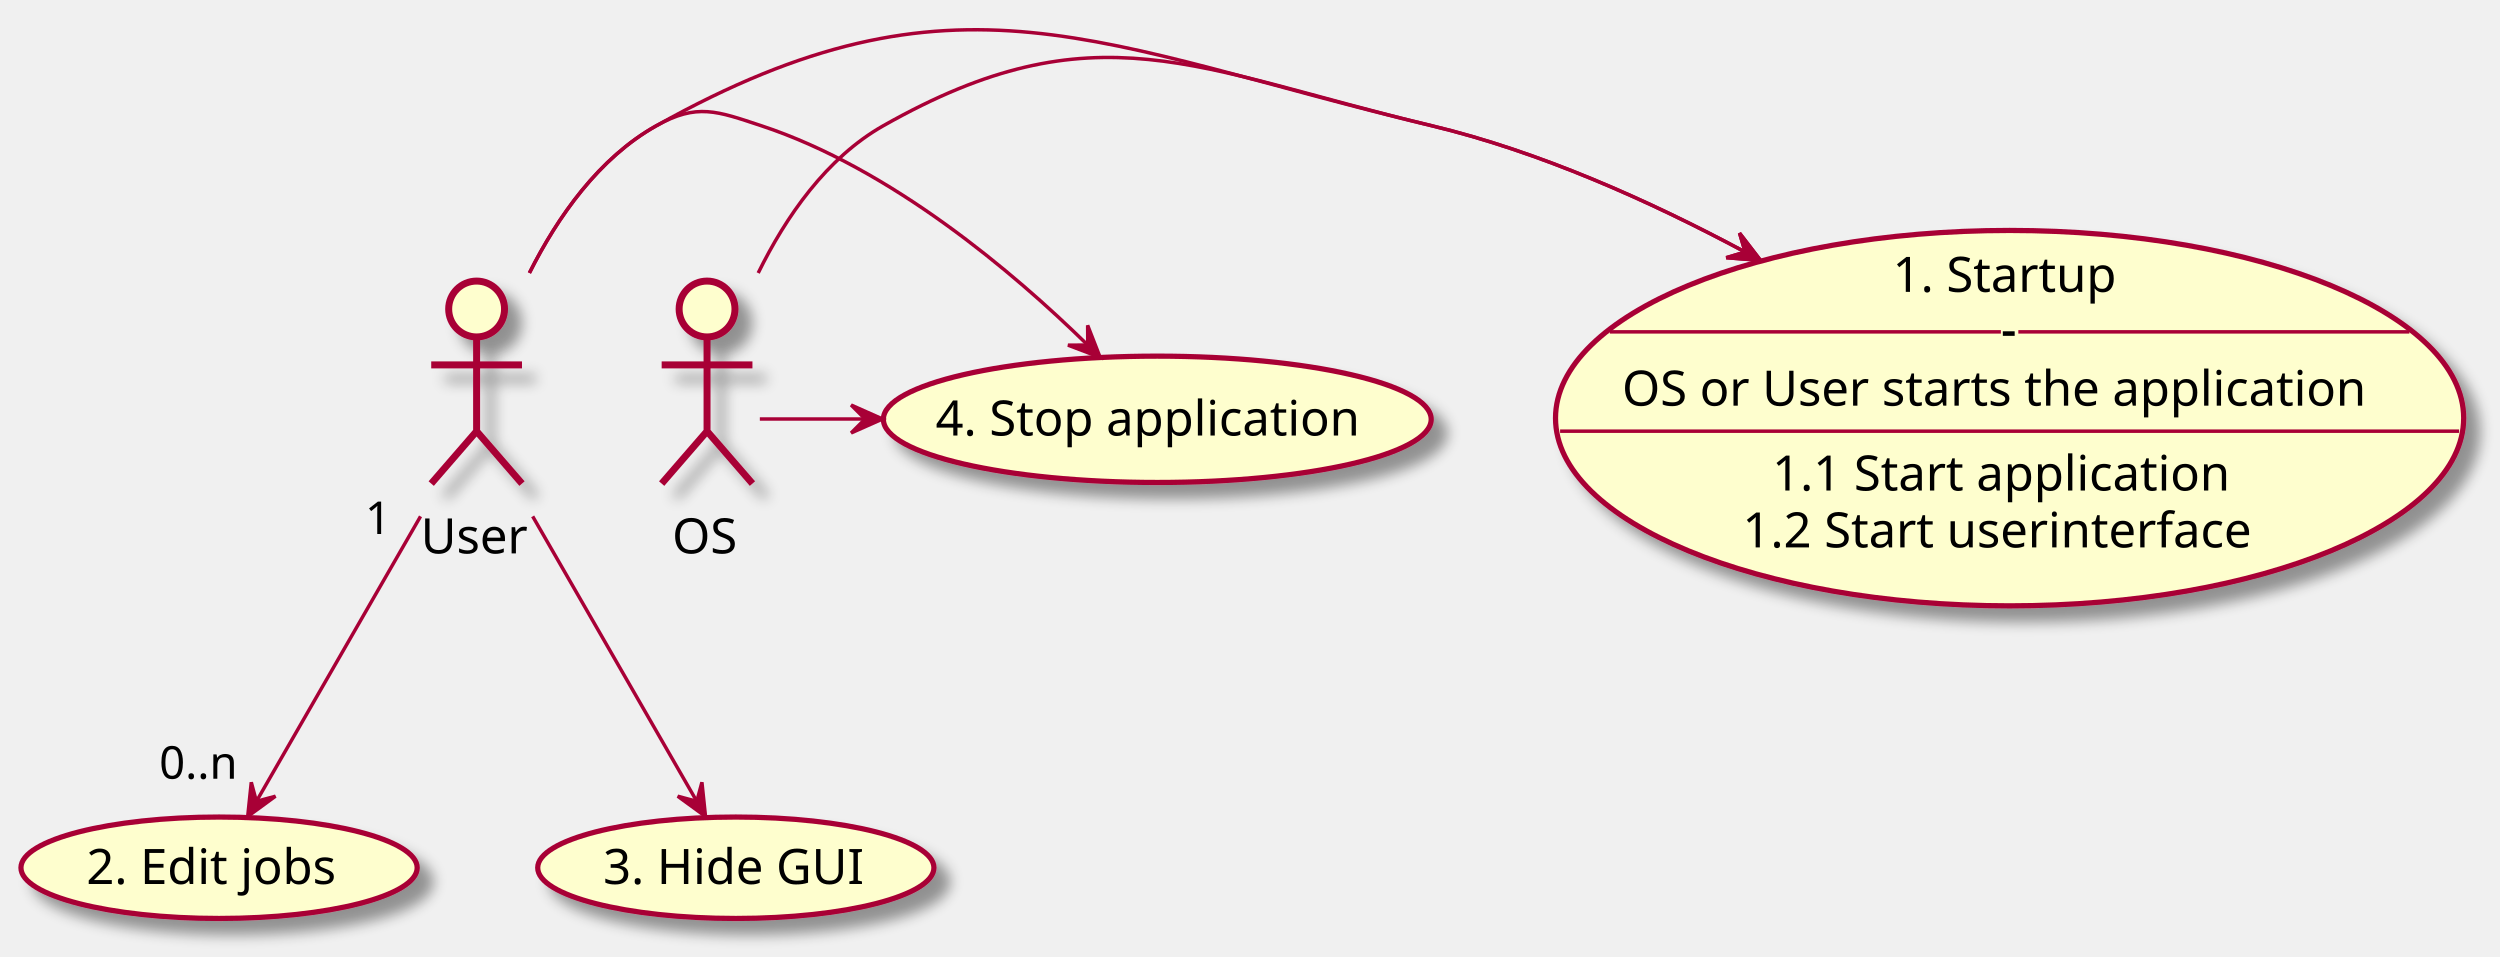
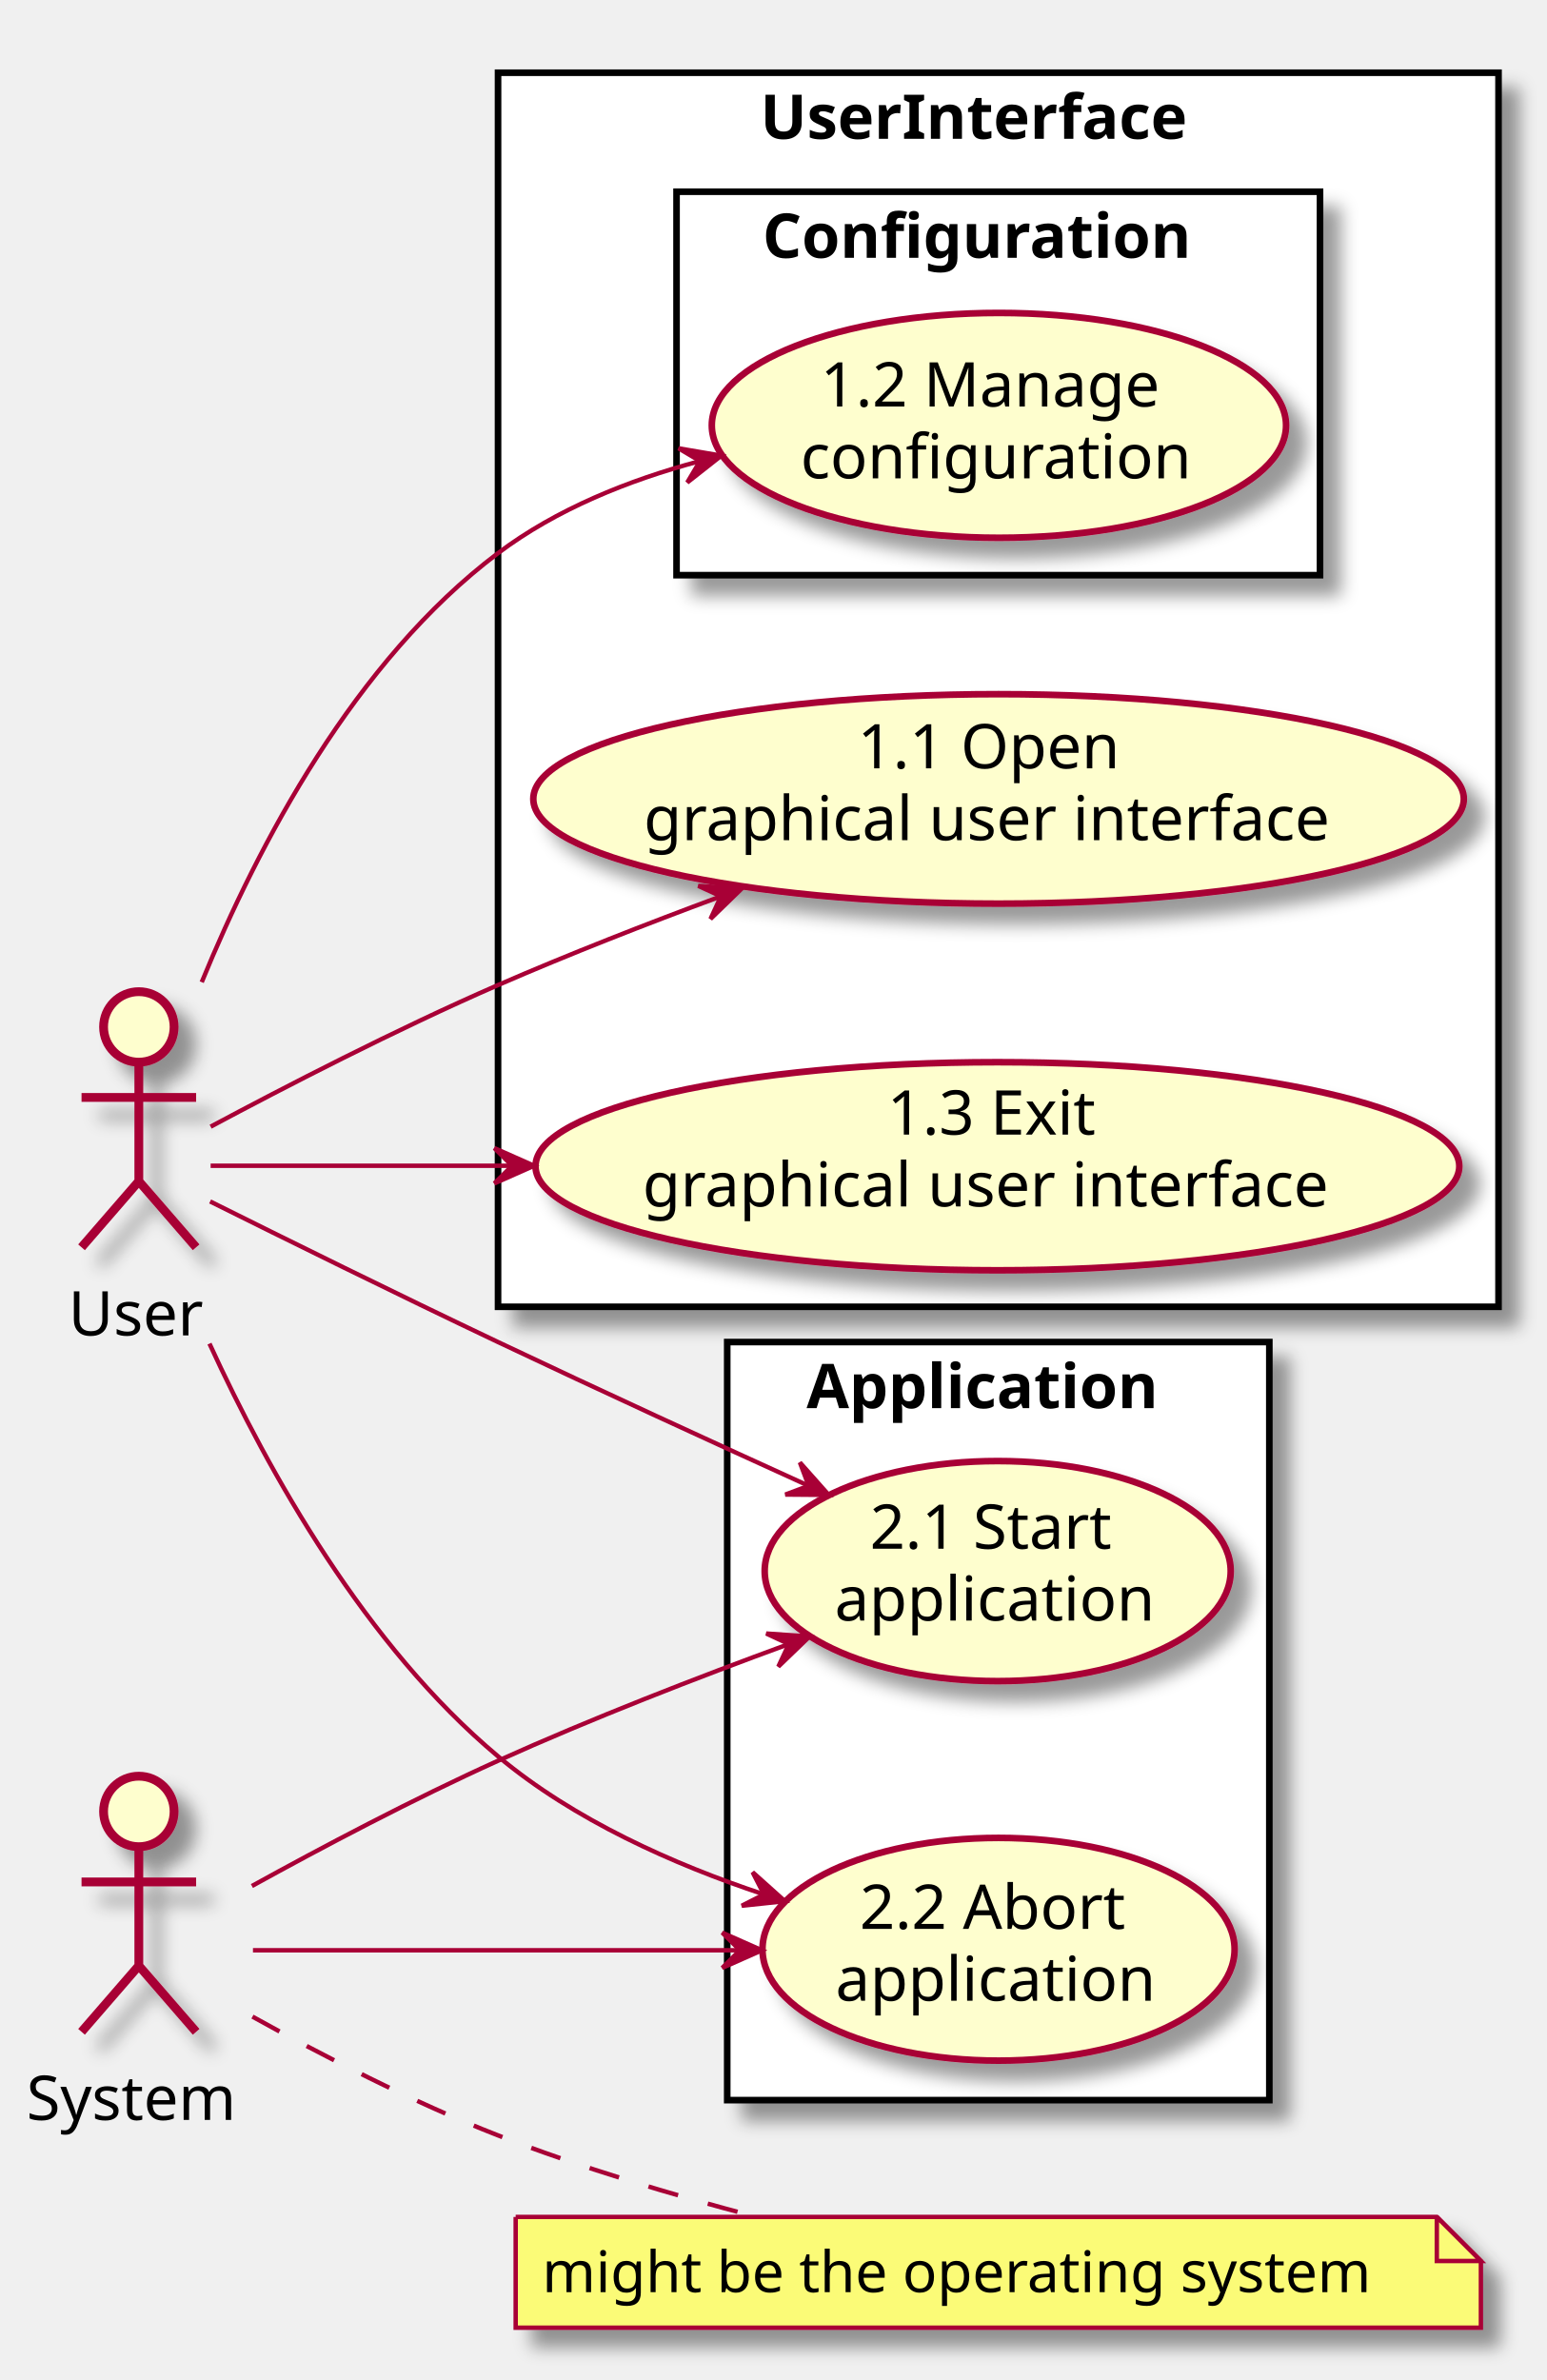
- <svg xmlns="http://www.w3.org/2000/svg" contentScriptType="application/ecmascript" contentStyleType="text/css" height="274px" preserveAspectRatio="none" style="width:716px;height:274px;" version="1.1" viewBox="0 0 716 274" width="716px" zoomAndPan="magnify">
+ <svg xmlns="http://www.w3.org/2000/svg" contentScriptType="application/ecmascript" contentStyleType="text/css" height="540px" preserveAspectRatio="none" style="width:351px;height:540px;" version="1.1" viewBox="0 0 351 540" width="351px" zoomAndPan="magnify">
  <defs>
-     <filter height="300%" id="fmznn2abtzuq2" width="300%" x="-1" y="-1">
+     <filter height="300%" id="fetzvjtha3px2" width="300%" x="-1" y="-1">
      <feGaussianBlur result="blurOut" stdDeviation="2.0" />
      <feColorMatrix in="blurOut" result="blurOut2" type="matrix" values="0 0 0 0 0 0 0 0 0 0 0 0 0 0 0 0 0 0 .4 0" />
      <feOffset dx="4.0" dy="4.0" in="blurOut2" result="blurOut3" />
      <feBlend in="SourceGraphic" in2="blurOut3" mode="normal" />
    </filter>
  </defs>
  <g>
-     <ellipse cx="136.5" cy="88.5" fill="#FEFECE" filter="url(#fmznn2abtzuq2)" rx="8" ry="8" style="stroke: #A80036; stroke-width: 2.0;" />
-     <path d="M136.5,96.5 L136.5,123.5 M123.5,104.5 L149.5,104.5 M136.5,123.5 L123.5,138.5 M136.5,123.5 L149.5,138.5 " fill="none" filter="url(#fmznn2abtzuq2)" style="stroke: #A80036; stroke-width: 2.0;" />
-     <text fill="#000000" font-family="sans-serif" font-size="14" lengthAdjust="spacingAndGlyphs" textLength="32" x="120.5" y="158.495">User</text>
-     <ellipse cx="202.5" cy="88.5" fill="#FEFECE" filter="url(#fmznn2abtzuq2)" rx="8" ry="8" style="stroke: #A80036; stroke-width: 2.0;" />
-     <path d="M202.5,96.5 L202.5,123.5 M189.5,104.5 L215.5,104.5 M202.5,123.5 L189.5,138.5 M202.5,123.5 L215.5,138.5 " fill="none" filter="url(#fmznn2abtzuq2)" style="stroke: #A80036; stroke-width: 2.0;" />
-     <text fill="#000000" font-family="sans-serif" font-size="14" lengthAdjust="spacingAndGlyphs" textLength="20" x="192.5" y="158.495">OS</text>
-     <ellipse cx="575.549" cy="119.757" fill="#FEFECE" filter="url(#fmznn2abtzuq2)" rx="130.049" ry="53.757" style="stroke: #A80036; stroke-width: 1.5;" />
-     <text fill="#000000" font-family="sans-serif" font-size="14" lengthAdjust="spacingAndGlyphs" textLength="67" x="542.049" y="83.593">1. Startup</text>
-     <text fill="#000000" font-family="sans-serif" font-size="14" lengthAdjust="spacingAndGlyphs" textLength="222" x="464.549" y="116.187">OS or User starts the application</text>
-     <line style="stroke: #A80036; stroke-width: 1.0;" x1="461.058" x2="573.049" y1="95.043" y2="95.043" />
-     <text fill="#000000" font-family="sans-serif" font-size="14" lengthAdjust="spacingAndGlyphs" text-decoration="line-through" textLength="5" x="573.049" y="99.39">-</text>
-     <line style="stroke: #A80036; stroke-width: 1.0;" x1="578.049" x2="690.04" y1="95.043" y2="95.043" />
-     <line style="stroke: #A80036; stroke-width: 1.0;" x1="446.814" x2="704.283" y1="123.489" y2="123.489" />
-     <text fill="#000000" font-family="sans-serif" font-size="14" lengthAdjust="spacingAndGlyphs" textLength="136" x="507.549" y="140.484">1.1 Start application</text>
-     <text fill="#000000" font-family="sans-serif" font-size="14" lengthAdjust="spacingAndGlyphs" textLength="153" x="499.049" y="156.781">1.2 Start userinterface</text>
-     <ellipse cx="62.74" cy="248.524" fill="#FEFECE" filter="url(#fmznn2abtzuq2)" rx="56.74" ry="14.524" style="stroke: #A80036; stroke-width: 1.5;" />
-     <text fill="#000000" font-family="sans-serif" font-size="14" lengthAdjust="spacingAndGlyphs" textLength="76" x="24.74" y="253.172">2. Edit jobs</text>
-     <ellipse cx="210.74" cy="248.524" fill="#FEFECE" filter="url(#fmznn2abtzuq2)" rx="56.74" ry="14.524" style="stroke: #A80036; stroke-width: 1.5;" />
-     <text fill="#000000" font-family="sans-serif" font-size="14" lengthAdjust="spacingAndGlyphs" textLength="76" x="172.74" y="253.172">3. Hide GUI</text>
-     <ellipse cx="331.447" cy="120.089" fill="#FEFECE" filter="url(#fmznn2abtzuq2)" rx="78.447" ry="18.089" style="stroke: #A80036; stroke-width: 1.5;" />
-     <text fill="#000000" font-family="sans-serif" font-size="14" lengthAdjust="spacingAndGlyphs" textLength="127" x="267.947" y="124.738">4. Stop application</text>
-     <path d="M151.625,78.169 C159.764,61.994 171.582,45.192 188,36 C274.091,-12.201 314.041,13.042 410,36 C440.808,43.371 472.362,57.469 499.545,72.04 " fill="none" id="User-Startup" style="stroke: #A80036; stroke-width: 1.0;" />
-     <polygon fill="#A80036" points="504.218,74.573,498.211,66.767,499.822,72.19,494.399,73.801,504.218,74.573" style="stroke: #A80036; stroke-width: 1.0;" />
-     <path d="M217.144,78.191 C225.093,62.02 236.708,45.215 253,36 C313.736,1.647 342.137,19.764 410,36 C440.808,43.371 472.362,57.469 499.545,72.04 " fill="none" id="OS-Startup" style="stroke: #A80036; stroke-width: 1.0;" />
-     <polygon fill="#A80036" points="504.218,74.573,498.211,66.767,499.822,72.19,494.399,73.801,504.218,74.573" style="stroke: #A80036; stroke-width: 1.0;" />
-     <path d="M217.617,120 C227.593,120 237.569,120 247.544,120 " fill="none" id="OS-stop" style="stroke: #A80036; stroke-width: 1.0;" />
-     <polygon fill="#A80036" points="252.761,120,243.761,116,247.761,120,243.761,124,252.761,120" style="stroke: #A80036; stroke-width: 1.0;" />
-     <path d="M151.625,78.169 C159.764,61.994 171.582,45.192 188,36 C199.634,29.486 205.338,31.824 218,36 C255.259,48.288 290.29,78.041 311.318,98.62 " fill="none" id="User-stop" style="stroke: #A80036; stroke-width: 1.0;" />
-     <polygon fill="#A80036" points="315.079,102.349,311.505,93.172,311.528,98.828,305.872,98.852,315.079,102.349" style="stroke: #A80036; stroke-width: 1.0;" />
-     <path d="M120.443,147.883 C106.236,172.553 85.886,207.891 73.467,229.456 " fill="none" id="User-edit" style="stroke: #A80036; stroke-width: 1.0;" />
-     <polygon fill="#A80036" points="70.943,233.84,78.9,228.036,73.438,229.507,71.968,224.044,70.943,233.84" style="stroke: #A80036; stroke-width: 1.0;" />
-     <text fill="#000000" font-family="sans-serif" font-size="13" lengthAdjust="spacingAndGlyphs" textLength="8" x="104.546" y="152.943">1</text>
-     <text fill="#000000" font-family="sans-serif" font-size="13" lengthAdjust="spacingAndGlyphs" textLength="24" x="45.59" y="223.027">0..n</text>
-     <path d="M152.557,147.883 C166.764,172.553 187.114,207.891 199.533,229.456 " fill="none" id="User-close" style="stroke: #A80036; stroke-width: 1.0;" />
-     <polygon fill="#A80036" points="202.057,233.84,201.032,224.044,199.562,229.507,194.1,228.036,202.057,233.84" style="stroke: #A80036; stroke-width: 1.0;" />
+     <rect fill="#FFFFFF" filter="url(#fetzvjtha3px2)" height="280" style="stroke: #000000; stroke-width: 1.5;" width="227" x="113" y="16.5" />
+     <text fill="#000000" font-family="sans-serif" font-size="14" font-weight="bold" lengthAdjust="spacingAndGlyphs" textLength="108" x="172.5" y="31.495">UserInterface</text>
+     <rect fill="#FFFFFF" filter="url(#fetzvjtha3px2)" height="87" style="stroke: #000000; stroke-width: 1.5;" width="146" x="153.5" y="43.5" />
+     <text fill="#000000" font-family="sans-serif" font-size="14" font-weight="bold" lengthAdjust="spacingAndGlyphs" textLength="107" x="173" y="58.495">Configuration</text>
+     <rect fill="#FFFFFF" filter="url(#fetzvjtha3px2)" height="172" style="stroke: #000000; stroke-width: 1.5;" width="123" x="165" y="304.5" />
+     <text fill="#000000" font-family="sans-serif" font-size="14" font-weight="bold" lengthAdjust="spacingAndGlyphs" textLength="87" x="183" y="319.495">Application</text>
+     <ellipse cx="226.565" cy="181.264" fill="#FEFECE" filter="url(#fetzvjtha3px2)" rx="105.565" ry="23.764" style="stroke: #A80036; stroke-width: 1.5;" />
+     <text fill="#000000" font-family="sans-serif" font-size="14" lengthAdjust="spacingAndGlyphs" textLength="64" x="194.565" y="174.333">1.1 Open</text>
+     <text fill="#000000" font-family="sans-serif" font-size="14" lengthAdjust="spacingAndGlyphs" textLength="161" x="146.065" y="190.63">graphical user interface</text>
+     <ellipse cx="226.301" cy="264.609" fill="#FEFECE" filter="url(#fetzvjtha3px2)" rx="104.801" ry="23.609" style="stroke: #A80036; stroke-width: 1.5;" />
+     <text fill="#000000" font-family="sans-serif" font-size="14" lengthAdjust="spacingAndGlyphs" textLength="50" x="201.301" y="257.428">1.3 Exit</text>
+     <text fill="#000000" font-family="sans-serif" font-size="14" lengthAdjust="spacingAndGlyphs" textLength="161" x="145.801" y="273.725">graphical user interface</text>
+     <ellipse cx="226.647" cy="96.507" fill="#FEFECE" filter="url(#fetzvjtha3px2)" rx="65.147" ry="25.506" style="stroke: #A80036; stroke-width: 1.5;" />
+     <text fill="#000000" font-family="sans-serif" font-size="14" lengthAdjust="spacingAndGlyphs" textLength="81" x="186.147" y="92.232">1.2 Manage</text>
+     <text fill="#000000" font-family="sans-serif" font-size="14" lengthAdjust="spacingAndGlyphs" textLength="90" x="181.647" y="108.529">configuration</text>
+     <ellipse cx="226.367" cy="356.464" fill="#FEFECE" filter="url(#fetzvjtha3px2)" rx="52.867" ry="24.964" style="stroke: #A80036; stroke-width: 1.5;" />
+     <text fill="#000000" font-family="sans-serif" font-size="14" lengthAdjust="spacingAndGlyphs" textLength="58" x="197.367" y="351.393">2.1 Start</text>
+     <text fill="#000000" font-family="sans-serif" font-size="14" lengthAdjust="spacingAndGlyphs" textLength="74" x="189.367" y="367.69">application</text>
+     <ellipse cx="226.558" cy="442.269" fill="#FEFECE" filter="url(#fetzvjtha3px2)" rx="53.558" ry="25.269" style="stroke: #A80036; stroke-width: 1.5;" />
+     <text fill="#000000" font-family="sans-serif" font-size="14" lengthAdjust="spacingAndGlyphs" textLength="63" x="195.058" y="437.647">2.2 Abort</text>
+     <text fill="#000000" font-family="sans-serif" font-size="14" lengthAdjust="spacingAndGlyphs" textLength="74" x="189.558" y="453.944">application</text>
+     <ellipse cx="31.5" cy="233" fill="#FEFECE" filter="url(#fetzvjtha3px2)" rx="8" ry="8" style="stroke: #A80036; stroke-width: 2.0;" />
+     <path d="M31.5,241 L31.5,268 M18.5,249 L44.5,249 M31.5,268 L18.5,283 M31.5,268 L44.5,283 " fill="none" filter="url(#fetzvjtha3px2)" style="stroke: #A80036; stroke-width: 2.0;" />
+     <text fill="#000000" font-family="sans-serif" font-size="14" lengthAdjust="spacingAndGlyphs" textLength="32" x="15.5" y="302.995">User</text>
+     <ellipse cx="31.5" cy="411" fill="#FEFECE" filter="url(#fetzvjtha3px2)" rx="8" ry="8" style="stroke: #A80036; stroke-width: 2.0;" />
+     <path d="M31.5,419 L31.5,446 M18.5,427 L44.5,427 M31.5,446 L18.5,461 M31.5,446 L44.5,461 " fill="none" filter="url(#fetzvjtha3px2)" style="stroke: #A80036; stroke-width: 2.0;" />
+     <text fill="#000000" font-family="sans-serif" font-size="14" lengthAdjust="spacingAndGlyphs" textLength="51" x="6" y="480.995">System</text>
+     <path d="M117,503 L117,528.133 L336,528.133 L336,513 L326,503 L117,503 " fill="#FBFB77" filter="url(#fetzvjtha3px2)" style="stroke: #A80036; stroke-width: 1.0;" />
+     <path d="M326,503 L326,513 L336,513 L326,503 " fill="#FBFB77" style="stroke: #A80036; stroke-width: 1.0;" />
+     <text fill="#000000" font-family="sans-serif" font-size="13" lengthAdjust="spacingAndGlyphs" textLength="198" x="123" y="520.067">might be the operating system</text>
+     <path d="M57.281,457.552 C73.001,466.28 93.717,476.993 113,484.5 C131.655,491.762 152.66,498.007 171.482,502.949 " fill="none" id="system-GMN4" style="stroke: #A80036; stroke-width: 1.0; stroke-dasharray: 7.0,7.0;" />
+     <path d="M47.789,255.628 C64.06,246.928 89.906,233.544 113,223.5 C129.064,216.513 146.703,209.622 163.188,203.506 " fill="none" id="user-open" style="stroke: #A80036; stroke-width: 1.0;" />
+     <polygon fill="#A80036" points="168.264,201.634,158.436,200.996,163.573,203.364,161.205,208.501,168.264,201.634" style="stroke: #A80036; stroke-width: 1.0;" />
+     <path d="M47.79,264.5 C63.646,264.5 89.228,264.5 116.14,264.5 " fill="none" id="user-exit" style="stroke: #A80036; stroke-width: 1.0;" />
+     <polygon fill="#A80036" points="121.179,264.5,112.179,260.5,116.179,264.5,112.179,268.5,121.179,264.5" style="stroke: #A80036; stroke-width: 1.0;" />
+     <path d="M45.77,222.847 C58.601,191.535 80.483,149.981 113,125.5 C126.252,115.523 142.581,108.96 158.681,104.648 " fill="none" id="user-manage" style="stroke: #A80036; stroke-width: 1.0;" />
+     <polygon fill="#A80036" points="163.667,103.38,153.959,101.721,158.821,104.612,155.93,109.474,163.667,103.38" style="stroke: #A80036; stroke-width: 1.0;" />
+     <path d="M47.675,272.596 C64.075,280.769 90.215,293.692 113,304.5 C136.121,315.468 162.059,327.38 183.296,337.033 " fill="none" id="user-start" style="stroke: #A80036; stroke-width: 1.0;" />
+     <polygon fill="#A80036" points="188.03,339.182,181.489,331.819,183.478,337.115,178.182,339.103,188.03,339.182" style="stroke: #A80036; stroke-width: 1.0;" />
+     <path d="M47.528,304.856 C61.061,334.348 83.042,373.415 113,398.5 C130.251,412.945 152.784,422.985 173.221,429.786 " fill="none" id="user-abort" style="stroke: #A80036; stroke-width: 1.0;" />
+     <polygon fill="#A80036" points="178.093,431.36,170.758,424.786,173.335,429.822,168.299,432.399,178.093,431.36" style="stroke: #A80036; stroke-width: 1.0;" />
+     <path d="M57.154,427.92 C73.003,419.176 93.897,408.118 113,399.5 C134.249,389.913 158.329,380.582 178.825,373.075 " fill="none" id="system-start" style="stroke: #A80036; stroke-width: 1.0;" />
+     <polygon fill="#A80036" points="183.682,371.306,173.857,370.629,178.984,373.018,176.595,378.145,183.682,371.306" style="stroke: #A80036; stroke-width: 1.0;" />
+     <path d="M57.395,442.5 C85.339,442.5 130.774,442.5 167.515,442.5 " fill="none" id="system-abort" style="stroke: #A80036; stroke-width: 1.0;" />
+     <polygon fill="#A80036" points="172.87,442.5,163.87,438.5,167.87,442.5,163.87,446.5,172.87,442.5" style="stroke: #A80036; stroke-width: 1.0;" />
  </g>
</svg>
